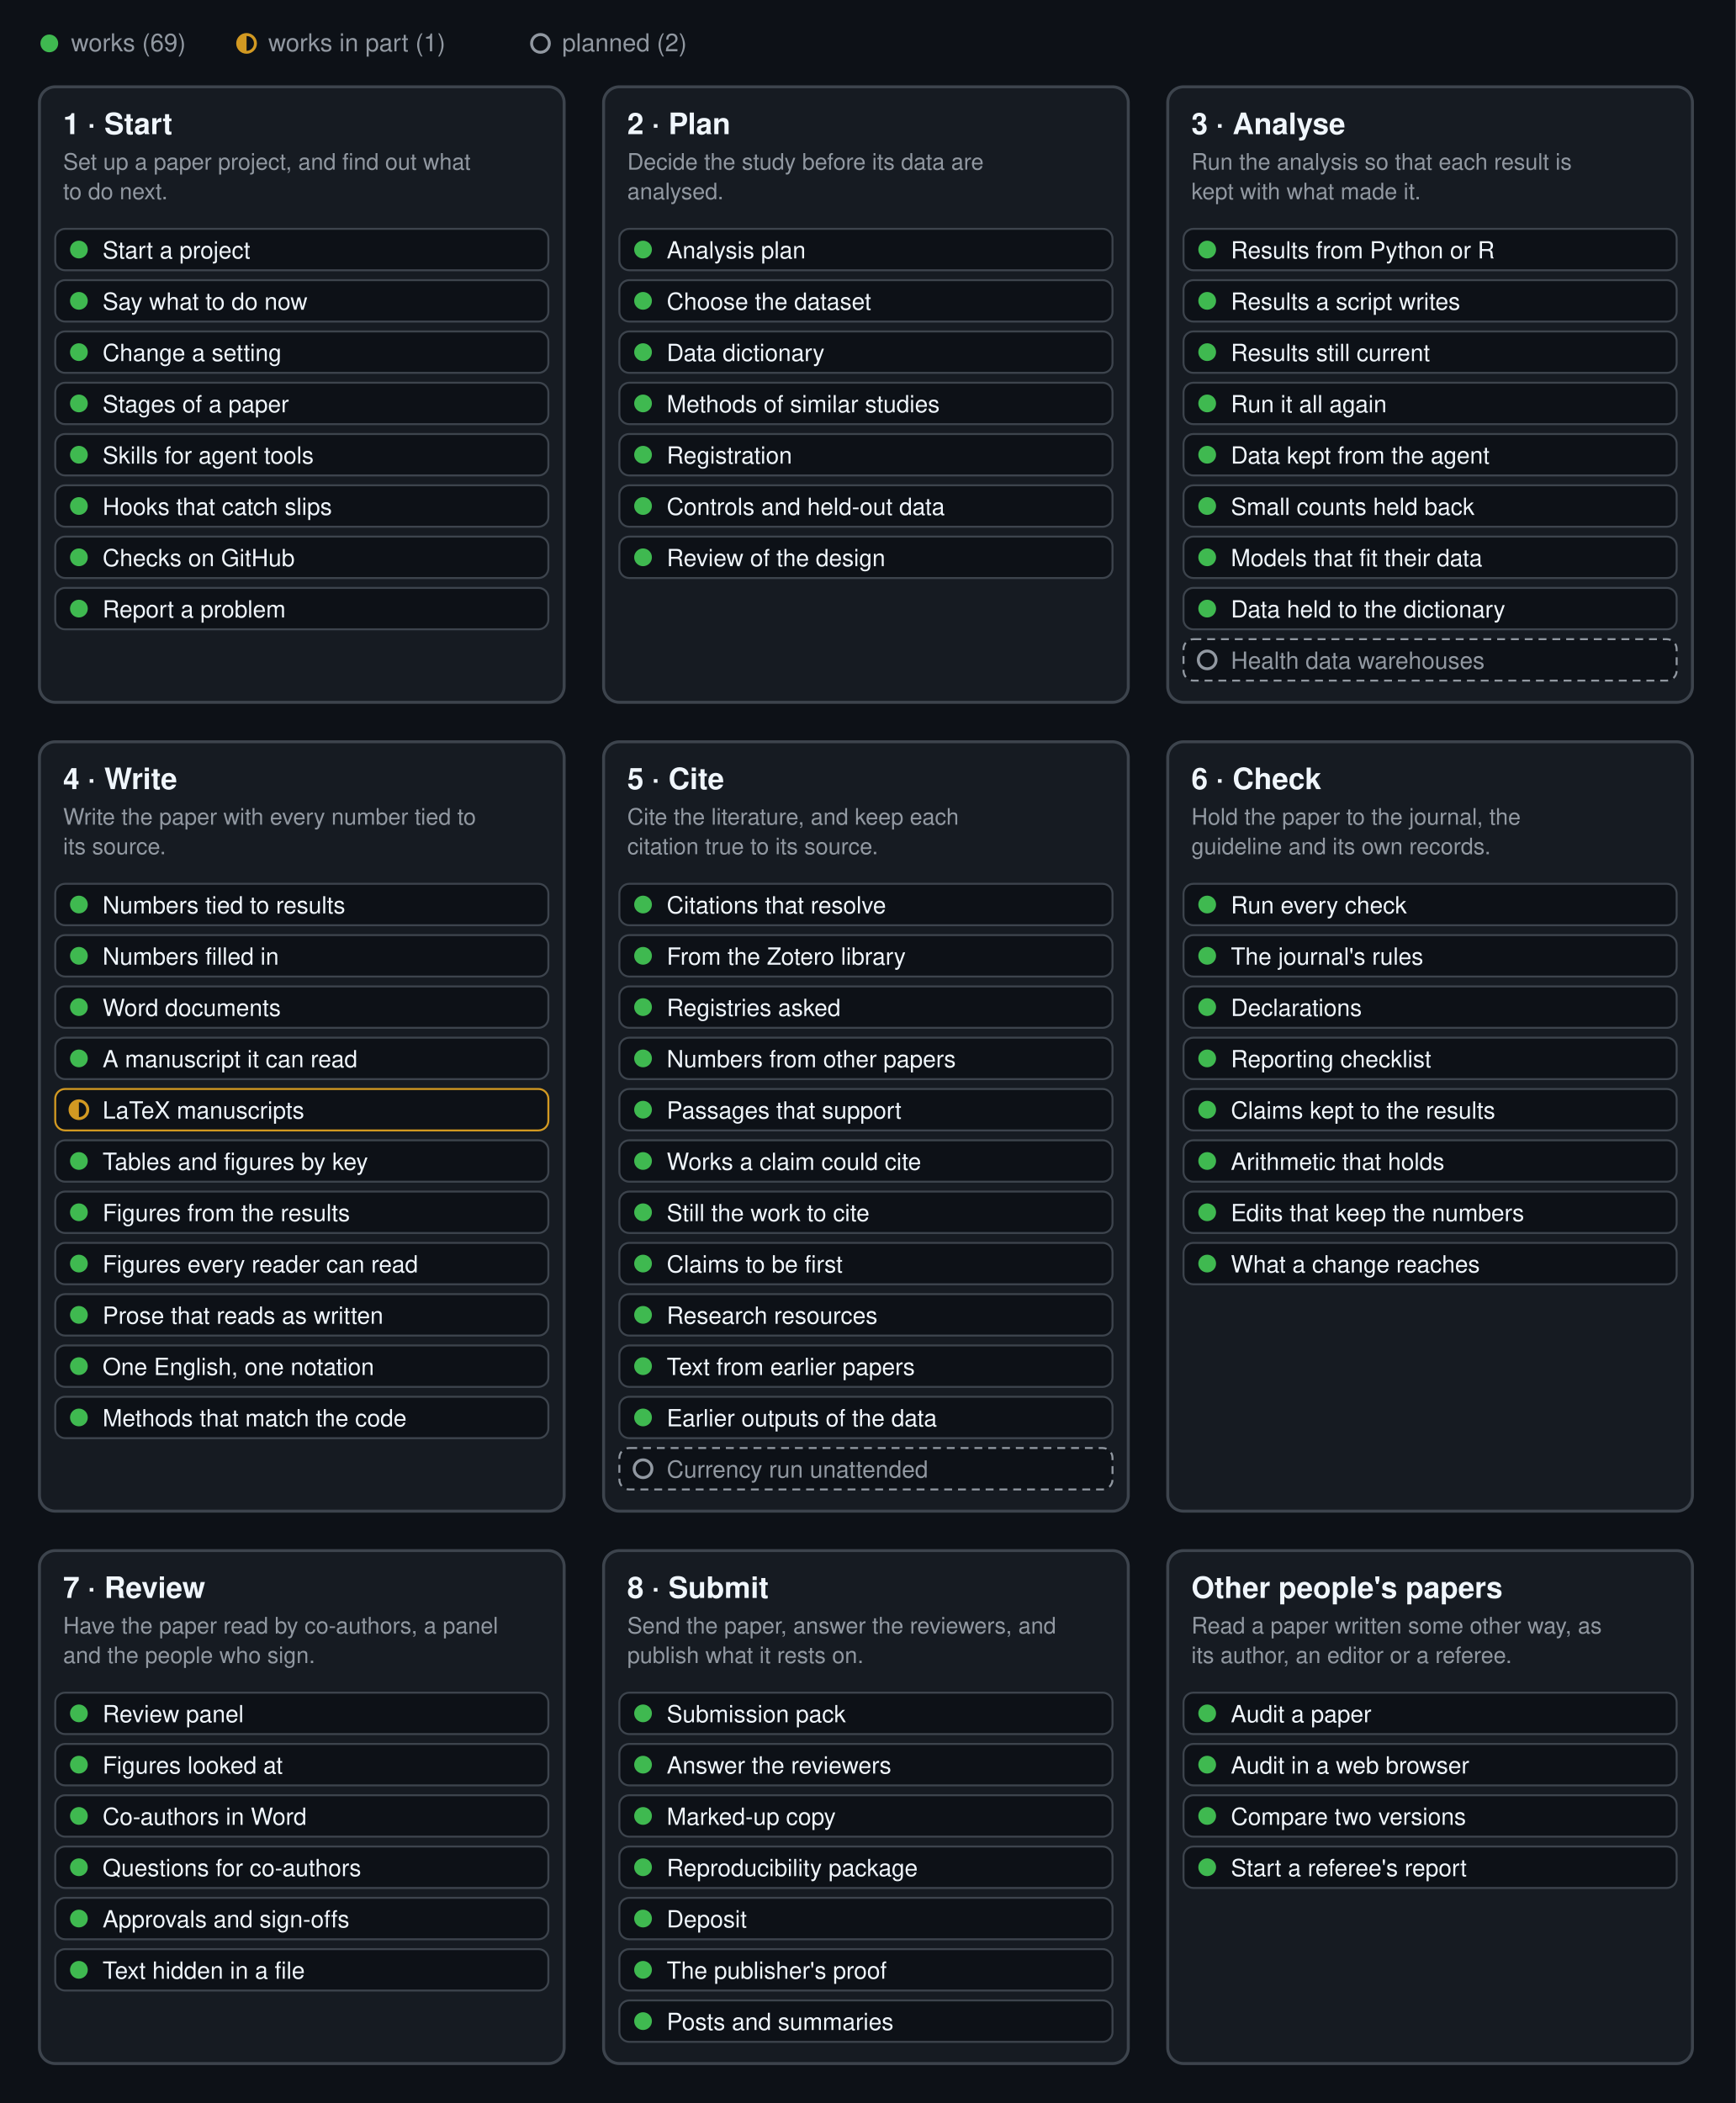
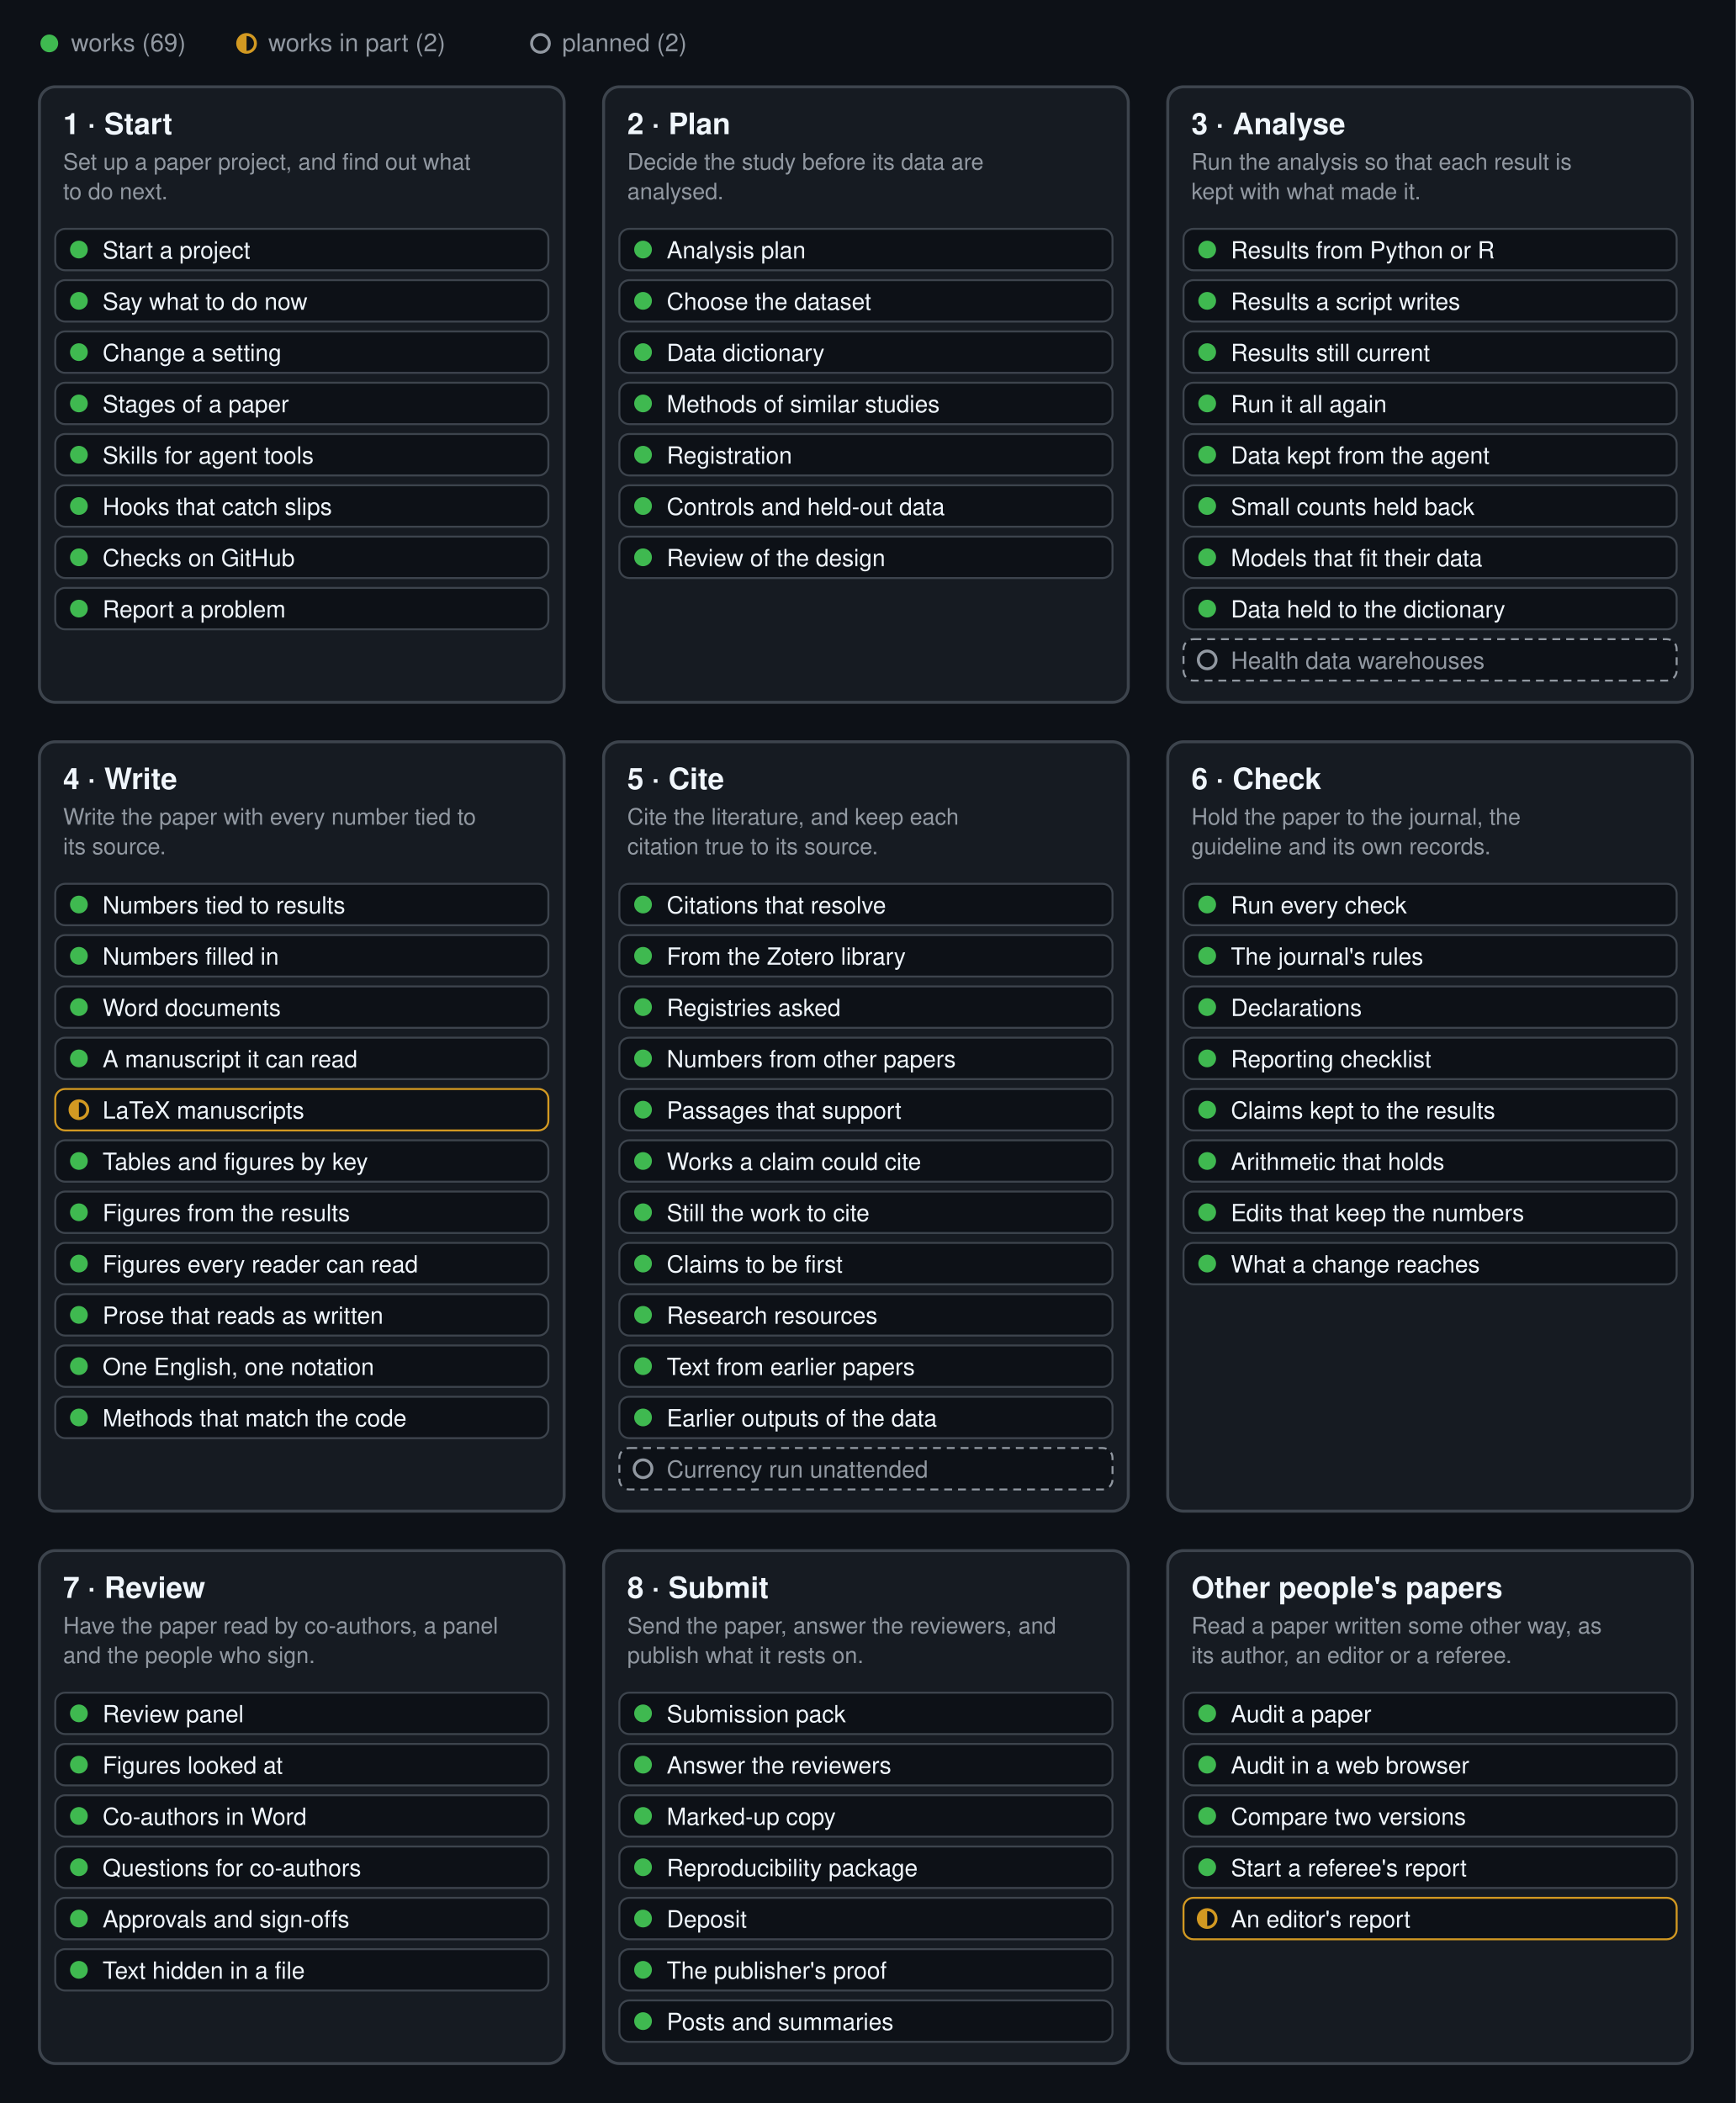
<svg xmlns="http://www.w3.org/2000/svg" viewBox="0 0 880 1066" width="880" height="1066" role="img" font-family="-apple-system, 'Segoe UI', Helvetica, Arial, sans-serif">
  <rect width="880" height="1066" fill="#0d1117" />
  <circle cx="25" cy="22" r="4.5" fill="#3fb950" />
  <text x="36" y="26" font-size="12.5" fill="#9198a1">works (69)</text>
  <circle cx="125" cy="22" r="4.5" fill="#0d1117" stroke="#d29922" stroke-width="1.5" />
  <path d="M 125 17.5 A 4.5 4.5 0 0 0 125 26.5 Z" fill="#d29922" />
-   <text x="136" y="26" font-size="12.5" fill="#9198a1">works in part (1)</text>
+   <text x="136" y="26" font-size="12.5" fill="#9198a1">works in part (2)</text>
  <circle cx="274" cy="22" r="4.5" fill="#0d1117" stroke="#9198a1" stroke-width="1.5" />
  <text x="285" y="26" font-size="12.5" fill="#9198a1">planned (2)</text>
  <rect x="20" y="44" width="266" height="312" rx="8" fill="#161b22" stroke="#3d444d" stroke-width="1.5" />
  <text x="32" y="68" font-size="15" font-weight="600" fill="#f0f6fc">1 · Start</text>
  <text x="32" y="86" font-size="11.5" fill="#9198a1">Set up a paper project, and find out what</text>
  <text x="32" y="101" font-size="11.5" fill="#9198a1">to do next.</text>
  <rect x="28" y="116" width="250" height="21" rx="5" fill="#0d1117" stroke="#3d444d" stroke-width="1" />
  <circle cx="40" cy="126.5" r="4.5" fill="#3fb950" />
  <text x="52" y="131" font-size="12" fill="#f0f6fc">Start a project</text>
  <rect x="28" y="142" width="250" height="21" rx="5" fill="#0d1117" stroke="#3d444d" stroke-width="1" />
  <circle cx="40" cy="152.5" r="4.5" fill="#3fb950" />
  <text x="52" y="157" font-size="12" fill="#f0f6fc">Say what to do now</text>
  <rect x="28" y="168" width="250" height="21" rx="5" fill="#0d1117" stroke="#3d444d" stroke-width="1" />
  <circle cx="40" cy="178.5" r="4.5" fill="#3fb950" />
  <text x="52" y="183" font-size="12" fill="#f0f6fc">Change a setting</text>
  <rect x="28" y="194" width="250" height="21" rx="5" fill="#0d1117" stroke="#3d444d" stroke-width="1" />
  <circle cx="40" cy="204.5" r="4.5" fill="#3fb950" />
  <text x="52" y="209" font-size="12" fill="#f0f6fc">Stages of a paper</text>
  <rect x="28" y="220" width="250" height="21" rx="5" fill="#0d1117" stroke="#3d444d" stroke-width="1" />
  <circle cx="40" cy="230.5" r="4.5" fill="#3fb950" />
  <text x="52" y="235" font-size="12" fill="#f0f6fc">Skills for agent tools</text>
  <rect x="28" y="246" width="250" height="21" rx="5" fill="#0d1117" stroke="#3d444d" stroke-width="1" />
  <circle cx="40" cy="256.5" r="4.5" fill="#3fb950" />
  <text x="52" y="261" font-size="12" fill="#f0f6fc">Hooks that catch slips</text>
  <rect x="28" y="272" width="250" height="21" rx="5" fill="#0d1117" stroke="#3d444d" stroke-width="1" />
  <circle cx="40" cy="282.5" r="4.5" fill="#3fb950" />
  <text x="52" y="287" font-size="12" fill="#f0f6fc">Checks on GitHub</text>
  <rect x="28" y="298" width="250" height="21" rx="5" fill="#0d1117" stroke="#3d444d" stroke-width="1" />
  <circle cx="40" cy="308.5" r="4.5" fill="#3fb950" />
  <text x="52" y="313" font-size="12" fill="#f0f6fc">Report a problem</text>
  <rect x="306" y="44" width="266" height="312" rx="8" fill="#161b22" stroke="#3d444d" stroke-width="1.5" />
  <text x="318" y="68" font-size="15" font-weight="600" fill="#f0f6fc">2 · Plan</text>
  <text x="318" y="86" font-size="11.5" fill="#9198a1">Decide the study before its data are</text>
  <text x="318" y="101" font-size="11.5" fill="#9198a1">analysed.</text>
  <rect x="314" y="116" width="250" height="21" rx="5" fill="#0d1117" stroke="#3d444d" stroke-width="1" />
  <circle cx="326" cy="126.5" r="4.5" fill="#3fb950" />
  <text x="338" y="131" font-size="12" fill="#f0f6fc">Analysis plan</text>
  <rect x="314" y="142" width="250" height="21" rx="5" fill="#0d1117" stroke="#3d444d" stroke-width="1" />
  <circle cx="326" cy="152.5" r="4.5" fill="#3fb950" />
  <text x="338" y="157" font-size="12" fill="#f0f6fc">Choose the dataset</text>
  <rect x="314" y="168" width="250" height="21" rx="5" fill="#0d1117" stroke="#3d444d" stroke-width="1" />
  <circle cx="326" cy="178.5" r="4.5" fill="#3fb950" />
  <text x="338" y="183" font-size="12" fill="#f0f6fc">Data dictionary</text>
  <rect x="314" y="194" width="250" height="21" rx="5" fill="#0d1117" stroke="#3d444d" stroke-width="1" />
  <circle cx="326" cy="204.5" r="4.5" fill="#3fb950" />
  <text x="338" y="209" font-size="12" fill="#f0f6fc">Methods of similar studies</text>
  <rect x="314" y="220" width="250" height="21" rx="5" fill="#0d1117" stroke="#3d444d" stroke-width="1" />
  <circle cx="326" cy="230.5" r="4.5" fill="#3fb950" />
  <text x="338" y="235" font-size="12" fill="#f0f6fc">Registration</text>
  <rect x="314" y="246" width="250" height="21" rx="5" fill="#0d1117" stroke="#3d444d" stroke-width="1" />
  <circle cx="326" cy="256.5" r="4.5" fill="#3fb950" />
  <text x="338" y="261" font-size="12" fill="#f0f6fc">Controls and held-out data</text>
  <rect x="314" y="272" width="250" height="21" rx="5" fill="#0d1117" stroke="#3d444d" stroke-width="1" />
  <circle cx="326" cy="282.5" r="4.5" fill="#3fb950" />
  <text x="338" y="287" font-size="12" fill="#f0f6fc">Review of the design</text>
  <rect x="592" y="44" width="266" height="312" rx="8" fill="#161b22" stroke="#3d444d" stroke-width="1.5" />
  <text x="604" y="68" font-size="15" font-weight="600" fill="#f0f6fc">3 · Analyse</text>
  <text x="604" y="86" font-size="11.5" fill="#9198a1">Run the analysis so that each result is</text>
  <text x="604" y="101" font-size="11.5" fill="#9198a1">kept with what made it.</text>
  <rect x="600" y="116" width="250" height="21" rx="5" fill="#0d1117" stroke="#3d444d" stroke-width="1" />
  <circle cx="612" cy="126.5" r="4.5" fill="#3fb950" />
  <text x="624" y="131" font-size="12" fill="#f0f6fc">Results from Python or R</text>
  <rect x="600" y="142" width="250" height="21" rx="5" fill="#0d1117" stroke="#3d444d" stroke-width="1" />
  <circle cx="612" cy="152.5" r="4.5" fill="#3fb950" />
  <text x="624" y="157" font-size="12" fill="#f0f6fc">Results a script writes</text>
  <rect x="600" y="168" width="250" height="21" rx="5" fill="#0d1117" stroke="#3d444d" stroke-width="1" />
  <circle cx="612" cy="178.5" r="4.5" fill="#3fb950" />
  <text x="624" y="183" font-size="12" fill="#f0f6fc">Results still current</text>
  <rect x="600" y="194" width="250" height="21" rx="5" fill="#0d1117" stroke="#3d444d" stroke-width="1" />
  <circle cx="612" cy="204.5" r="4.5" fill="#3fb950" />
  <text x="624" y="209" font-size="12" fill="#f0f6fc">Run it all again</text>
  <rect x="600" y="220" width="250" height="21" rx="5" fill="#0d1117" stroke="#3d444d" stroke-width="1" />
  <circle cx="612" cy="230.5" r="4.5" fill="#3fb950" />
  <text x="624" y="235" font-size="12" fill="#f0f6fc">Data kept from the agent</text>
  <rect x="600" y="246" width="250" height="21" rx="5" fill="#0d1117" stroke="#3d444d" stroke-width="1" />
  <circle cx="612" cy="256.5" r="4.5" fill="#3fb950" />
  <text x="624" y="261" font-size="12" fill="#f0f6fc">Small counts held back</text>
  <rect x="600" y="272" width="250" height="21" rx="5" fill="#0d1117" stroke="#3d444d" stroke-width="1" />
  <circle cx="612" cy="282.5" r="4.5" fill="#3fb950" />
  <text x="624" y="287" font-size="12" fill="#f0f6fc">Models that fit their data</text>
  <rect x="600" y="298" width="250" height="21" rx="5" fill="#0d1117" stroke="#3d444d" stroke-width="1" />
  <circle cx="612" cy="308.5" r="4.5" fill="#3fb950" />
  <text x="624" y="313" font-size="12" fill="#f0f6fc">Data held to the dictionary</text>
  <rect x="600" y="324" width="250" height="21" rx="5" fill="#0d1117" stroke="#9198a1" stroke-width="1" stroke-dasharray="4 3" />
  <circle cx="612" cy="334.5" r="4.5" fill="#0d1117" stroke="#9198a1" stroke-width="1.5" />
  <text x="624" y="339" font-size="12" fill="#9198a1">Health data warehouses</text>
  <rect x="20" y="376" width="266" height="390" rx="8" fill="#161b22" stroke="#3d444d" stroke-width="1.5" />
  <text x="32" y="400" font-size="15" font-weight="600" fill="#f0f6fc">4 · Write</text>
  <text x="32" y="418" font-size="11.5" fill="#9198a1">Write the paper with every number tied to</text>
  <text x="32" y="433" font-size="11.5" fill="#9198a1">its source.</text>
  <rect x="28" y="448" width="250" height="21" rx="5" fill="#0d1117" stroke="#3d444d" stroke-width="1" />
  <circle cx="40" cy="458.5" r="4.5" fill="#3fb950" />
  <text x="52" y="463" font-size="12" fill="#f0f6fc">Numbers tied to results</text>
  <rect x="28" y="474" width="250" height="21" rx="5" fill="#0d1117" stroke="#3d444d" stroke-width="1" />
  <circle cx="40" cy="484.5" r="4.5" fill="#3fb950" />
  <text x="52" y="489" font-size="12" fill="#f0f6fc">Numbers filled in</text>
  <rect x="28" y="500" width="250" height="21" rx="5" fill="#0d1117" stroke="#3d444d" stroke-width="1" />
  <circle cx="40" cy="510.5" r="4.5" fill="#3fb950" />
  <text x="52" y="515" font-size="12" fill="#f0f6fc">Word documents</text>
  <rect x="28" y="526" width="250" height="21" rx="5" fill="#0d1117" stroke="#3d444d" stroke-width="1" />
  <circle cx="40" cy="536.5" r="4.5" fill="#3fb950" />
  <text x="52" y="541" font-size="12" fill="#f0f6fc">A manuscript it can read</text>
  <rect x="28" y="552" width="250" height="21" rx="5" fill="#0d1117" stroke="#d29922" stroke-width="1" />
  <circle cx="40" cy="562.5" r="4.5" fill="#0d1117" stroke="#d29922" stroke-width="1.5" />
  <path d="M 40 558.0 A 4.5 4.5 0 0 0 40 567.0 Z" fill="#d29922" />
  <text x="52" y="567" font-size="12" fill="#f0f6fc">LaTeX manuscripts</text>
  <rect x="28" y="578" width="250" height="21" rx="5" fill="#0d1117" stroke="#3d444d" stroke-width="1" />
  <circle cx="40" cy="588.5" r="4.5" fill="#3fb950" />
  <text x="52" y="593" font-size="12" fill="#f0f6fc">Tables and figures by key</text>
  <rect x="28" y="604" width="250" height="21" rx="5" fill="#0d1117" stroke="#3d444d" stroke-width="1" />
  <circle cx="40" cy="614.5" r="4.5" fill="#3fb950" />
  <text x="52" y="619" font-size="12" fill="#f0f6fc">Figures from the results</text>
  <rect x="28" y="630" width="250" height="21" rx="5" fill="#0d1117" stroke="#3d444d" stroke-width="1" />
  <circle cx="40" cy="640.5" r="4.5" fill="#3fb950" />
  <text x="52" y="645" font-size="12" fill="#f0f6fc">Figures every reader can read</text>
  <rect x="28" y="656" width="250" height="21" rx="5" fill="#0d1117" stroke="#3d444d" stroke-width="1" />
  <circle cx="40" cy="666.5" r="4.5" fill="#3fb950" />
  <text x="52" y="671" font-size="12" fill="#f0f6fc">Prose that reads as written</text>
  <rect x="28" y="682" width="250" height="21" rx="5" fill="#0d1117" stroke="#3d444d" stroke-width="1" />
  <circle cx="40" cy="692.5" r="4.5" fill="#3fb950" />
  <text x="52" y="697" font-size="12" fill="#f0f6fc">One English, one notation</text>
  <rect x="28" y="708" width="250" height="21" rx="5" fill="#0d1117" stroke="#3d444d" stroke-width="1" />
  <circle cx="40" cy="718.5" r="4.5" fill="#3fb950" />
  <text x="52" y="723" font-size="12" fill="#f0f6fc">Methods that match the code</text>
  <rect x="306" y="376" width="266" height="390" rx="8" fill="#161b22" stroke="#3d444d" stroke-width="1.5" />
  <text x="318" y="400" font-size="15" font-weight="600" fill="#f0f6fc">5 · Cite</text>
  <text x="318" y="418" font-size="11.5" fill="#9198a1">Cite the literature, and keep each</text>
  <text x="318" y="433" font-size="11.5" fill="#9198a1">citation true to its source.</text>
  <rect x="314" y="448" width="250" height="21" rx="5" fill="#0d1117" stroke="#3d444d" stroke-width="1" />
  <circle cx="326" cy="458.5" r="4.5" fill="#3fb950" />
  <text x="338" y="463" font-size="12" fill="#f0f6fc">Citations that resolve</text>
  <rect x="314" y="474" width="250" height="21" rx="5" fill="#0d1117" stroke="#3d444d" stroke-width="1" />
  <circle cx="326" cy="484.5" r="4.5" fill="#3fb950" />
  <text x="338" y="489" font-size="12" fill="#f0f6fc">From the Zotero library</text>
  <rect x="314" y="500" width="250" height="21" rx="5" fill="#0d1117" stroke="#3d444d" stroke-width="1" />
  <circle cx="326" cy="510.5" r="4.5" fill="#3fb950" />
  <text x="338" y="515" font-size="12" fill="#f0f6fc">Registries asked</text>
  <rect x="314" y="526" width="250" height="21" rx="5" fill="#0d1117" stroke="#3d444d" stroke-width="1" />
  <circle cx="326" cy="536.5" r="4.5" fill="#3fb950" />
  <text x="338" y="541" font-size="12" fill="#f0f6fc">Numbers from other papers</text>
  <rect x="314" y="552" width="250" height="21" rx="5" fill="#0d1117" stroke="#3d444d" stroke-width="1" />
  <circle cx="326" cy="562.5" r="4.5" fill="#3fb950" />
  <text x="338" y="567" font-size="12" fill="#f0f6fc">Passages that support</text>
  <rect x="314" y="578" width="250" height="21" rx="5" fill="#0d1117" stroke="#3d444d" stroke-width="1" />
  <circle cx="326" cy="588.5" r="4.5" fill="#3fb950" />
  <text x="338" y="593" font-size="12" fill="#f0f6fc">Works a claim could cite</text>
  <rect x="314" y="604" width="250" height="21" rx="5" fill="#0d1117" stroke="#3d444d" stroke-width="1" />
  <circle cx="326" cy="614.5" r="4.5" fill="#3fb950" />
  <text x="338" y="619" font-size="12" fill="#f0f6fc">Still the work to cite</text>
  <rect x="314" y="630" width="250" height="21" rx="5" fill="#0d1117" stroke="#3d444d" stroke-width="1" />
  <circle cx="326" cy="640.5" r="4.5" fill="#3fb950" />
  <text x="338" y="645" font-size="12" fill="#f0f6fc">Claims to be first</text>
  <rect x="314" y="656" width="250" height="21" rx="5" fill="#0d1117" stroke="#3d444d" stroke-width="1" />
  <circle cx="326" cy="666.5" r="4.5" fill="#3fb950" />
  <text x="338" y="671" font-size="12" fill="#f0f6fc">Research resources</text>
  <rect x="314" y="682" width="250" height="21" rx="5" fill="#0d1117" stroke="#3d444d" stroke-width="1" />
  <circle cx="326" cy="692.5" r="4.5" fill="#3fb950" />
  <text x="338" y="697" font-size="12" fill="#f0f6fc">Text from earlier papers</text>
  <rect x="314" y="708" width="250" height="21" rx="5" fill="#0d1117" stroke="#3d444d" stroke-width="1" />
  <circle cx="326" cy="718.5" r="4.5" fill="#3fb950" />
  <text x="338" y="723" font-size="12" fill="#f0f6fc">Earlier outputs of the data</text>
  <rect x="314" y="734" width="250" height="21" rx="5" fill="#0d1117" stroke="#9198a1" stroke-width="1" stroke-dasharray="4 3" />
  <circle cx="326" cy="744.5" r="4.5" fill="#0d1117" stroke="#9198a1" stroke-width="1.5" />
  <text x="338" y="749" font-size="12" fill="#9198a1">Currency run unattended</text>
  <rect x="592" y="376" width="266" height="390" rx="8" fill="#161b22" stroke="#3d444d" stroke-width="1.5" />
  <text x="604" y="400" font-size="15" font-weight="600" fill="#f0f6fc">6 · Check</text>
  <text x="604" y="418" font-size="11.5" fill="#9198a1">Hold the paper to the journal, the</text>
  <text x="604" y="433" font-size="11.5" fill="#9198a1">guideline and its own records.</text>
  <rect x="600" y="448" width="250" height="21" rx="5" fill="#0d1117" stroke="#3d444d" stroke-width="1" />
  <circle cx="612" cy="458.5" r="4.5" fill="#3fb950" />
  <text x="624" y="463" font-size="12" fill="#f0f6fc">Run every check</text>
  <rect x="600" y="474" width="250" height="21" rx="5" fill="#0d1117" stroke="#3d444d" stroke-width="1" />
  <circle cx="612" cy="484.5" r="4.5" fill="#3fb950" />
  <text x="624" y="489" font-size="12" fill="#f0f6fc">The journal's rules</text>
  <rect x="600" y="500" width="250" height="21" rx="5" fill="#0d1117" stroke="#3d444d" stroke-width="1" />
  <circle cx="612" cy="510.5" r="4.5" fill="#3fb950" />
  <text x="624" y="515" font-size="12" fill="#f0f6fc">Declarations</text>
  <rect x="600" y="526" width="250" height="21" rx="5" fill="#0d1117" stroke="#3d444d" stroke-width="1" />
  <circle cx="612" cy="536.5" r="4.5" fill="#3fb950" />
  <text x="624" y="541" font-size="12" fill="#f0f6fc">Reporting checklist</text>
  <rect x="600" y="552" width="250" height="21" rx="5" fill="#0d1117" stroke="#3d444d" stroke-width="1" />
  <circle cx="612" cy="562.5" r="4.5" fill="#3fb950" />
  <text x="624" y="567" font-size="12" fill="#f0f6fc">Claims kept to the results</text>
  <rect x="600" y="578" width="250" height="21" rx="5" fill="#0d1117" stroke="#3d444d" stroke-width="1" />
  <circle cx="612" cy="588.5" r="4.5" fill="#3fb950" />
  <text x="624" y="593" font-size="12" fill="#f0f6fc">Arithmetic that holds</text>
  <rect x="600" y="604" width="250" height="21" rx="5" fill="#0d1117" stroke="#3d444d" stroke-width="1" />
  <circle cx="612" cy="614.5" r="4.5" fill="#3fb950" />
  <text x="624" y="619" font-size="12" fill="#f0f6fc">Edits that keep the numbers</text>
  <rect x="600" y="630" width="250" height="21" rx="5" fill="#0d1117" stroke="#3d444d" stroke-width="1" />
  <circle cx="612" cy="640.5" r="4.5" fill="#3fb950" />
  <text x="624" y="645" font-size="12" fill="#f0f6fc">What a change reaches</text>
  <rect x="20" y="786" width="266" height="260" rx="8" fill="#161b22" stroke="#3d444d" stroke-width="1.5" />
  <text x="32" y="810" font-size="15" font-weight="600" fill="#f0f6fc">7 · Review</text>
  <text x="32" y="828" font-size="11.5" fill="#9198a1">Have the paper read by co-authors, a panel</text>
  <text x="32" y="843" font-size="11.5" fill="#9198a1">and the people who sign.</text>
  <rect x="28" y="858" width="250" height="21" rx="5" fill="#0d1117" stroke="#3d444d" stroke-width="1" />
  <circle cx="40" cy="868.5" r="4.5" fill="#3fb950" />
  <text x="52" y="873" font-size="12" fill="#f0f6fc">Review panel</text>
  <rect x="28" y="884" width="250" height="21" rx="5" fill="#0d1117" stroke="#3d444d" stroke-width="1" />
  <circle cx="40" cy="894.5" r="4.5" fill="#3fb950" />
  <text x="52" y="899" font-size="12" fill="#f0f6fc">Figures looked at</text>
  <rect x="28" y="910" width="250" height="21" rx="5" fill="#0d1117" stroke="#3d444d" stroke-width="1" />
  <circle cx="40" cy="920.5" r="4.5" fill="#3fb950" />
  <text x="52" y="925" font-size="12" fill="#f0f6fc">Co-authors in Word</text>
  <rect x="28" y="936" width="250" height="21" rx="5" fill="#0d1117" stroke="#3d444d" stroke-width="1" />
  <circle cx="40" cy="946.5" r="4.5" fill="#3fb950" />
  <text x="52" y="951" font-size="12" fill="#f0f6fc">Questions for co-authors</text>
  <rect x="28" y="962" width="250" height="21" rx="5" fill="#0d1117" stroke="#3d444d" stroke-width="1" />
  <circle cx="40" cy="972.5" r="4.5" fill="#3fb950" />
  <text x="52" y="977" font-size="12" fill="#f0f6fc">Approvals and sign-offs</text>
  <rect x="28" y="988" width="250" height="21" rx="5" fill="#0d1117" stroke="#3d444d" stroke-width="1" />
  <circle cx="40" cy="998.5" r="4.5" fill="#3fb950" />
  <text x="52" y="1003" font-size="12" fill="#f0f6fc">Text hidden in a file</text>
  <rect x="306" y="786" width="266" height="260" rx="8" fill="#161b22" stroke="#3d444d" stroke-width="1.5" />
  <text x="318" y="810" font-size="15" font-weight="600" fill="#f0f6fc">8 · Submit</text>
  <text x="318" y="828" font-size="11.5" fill="#9198a1">Send the paper, answer the reviewers, and</text>
  <text x="318" y="843" font-size="11.5" fill="#9198a1">publish what it rests on.</text>
  <rect x="314" y="858" width="250" height="21" rx="5" fill="#0d1117" stroke="#3d444d" stroke-width="1" />
  <circle cx="326" cy="868.5" r="4.5" fill="#3fb950" />
  <text x="338" y="873" font-size="12" fill="#f0f6fc">Submission pack</text>
  <rect x="314" y="884" width="250" height="21" rx="5" fill="#0d1117" stroke="#3d444d" stroke-width="1" />
  <circle cx="326" cy="894.5" r="4.5" fill="#3fb950" />
  <text x="338" y="899" font-size="12" fill="#f0f6fc">Answer the reviewers</text>
  <rect x="314" y="910" width="250" height="21" rx="5" fill="#0d1117" stroke="#3d444d" stroke-width="1" />
  <circle cx="326" cy="920.5" r="4.5" fill="#3fb950" />
  <text x="338" y="925" font-size="12" fill="#f0f6fc">Marked-up copy</text>
  <rect x="314" y="936" width="250" height="21" rx="5" fill="#0d1117" stroke="#3d444d" stroke-width="1" />
  <circle cx="326" cy="946.5" r="4.5" fill="#3fb950" />
  <text x="338" y="951" font-size="12" fill="#f0f6fc">Reproducibility package</text>
  <rect x="314" y="962" width="250" height="21" rx="5" fill="#0d1117" stroke="#3d444d" stroke-width="1" />
  <circle cx="326" cy="972.5" r="4.5" fill="#3fb950" />
  <text x="338" y="977" font-size="12" fill="#f0f6fc">Deposit</text>
  <rect x="314" y="988" width="250" height="21" rx="5" fill="#0d1117" stroke="#3d444d" stroke-width="1" />
  <circle cx="326" cy="998.5" r="4.5" fill="#3fb950" />
  <text x="338" y="1003" font-size="12" fill="#f0f6fc">The publisher's proof</text>
  <rect x="314" y="1014" width="250" height="21" rx="5" fill="#0d1117" stroke="#3d444d" stroke-width="1" />
  <circle cx="326" cy="1024.5" r="4.5" fill="#3fb950" />
  <text x="338" y="1029" font-size="12" fill="#f0f6fc">Posts and summaries</text>
  <rect x="592" y="786" width="266" height="260" rx="8" fill="#161b22" stroke="#3d444d" stroke-width="1.5" />
  <text x="604" y="810" font-size="15" font-weight="600" fill="#f0f6fc">Other people's papers</text>
  <text x="604" y="828" font-size="11.5" fill="#9198a1">Read a paper written some other way, as</text>
  <text x="604" y="843" font-size="11.5" fill="#9198a1">its author, an editor or a referee.</text>
  <rect x="600" y="858" width="250" height="21" rx="5" fill="#0d1117" stroke="#3d444d" stroke-width="1" />
  <circle cx="612" cy="868.5" r="4.5" fill="#3fb950" />
  <text x="624" y="873" font-size="12" fill="#f0f6fc">Audit a paper</text>
  <rect x="600" y="884" width="250" height="21" rx="5" fill="#0d1117" stroke="#3d444d" stroke-width="1" />
  <circle cx="612" cy="894.5" r="4.5" fill="#3fb950" />
  <text x="624" y="899" font-size="12" fill="#f0f6fc">Audit in a web browser</text>
  <rect x="600" y="910" width="250" height="21" rx="5" fill="#0d1117" stroke="#3d444d" stroke-width="1" />
  <circle cx="612" cy="920.5" r="4.5" fill="#3fb950" />
  <text x="624" y="925" font-size="12" fill="#f0f6fc">Compare two versions</text>
  <rect x="600" y="936" width="250" height="21" rx="5" fill="#0d1117" stroke="#3d444d" stroke-width="1" />
  <circle cx="612" cy="946.5" r="4.5" fill="#3fb950" />
  <text x="624" y="951" font-size="12" fill="#f0f6fc">Start a referee's report</text>
+   <rect x="600" y="962" width="250" height="21" rx="5" fill="#0d1117" stroke="#d29922" stroke-width="1" />
+   <circle cx="612" cy="972.5" r="4.5" fill="#0d1117" stroke="#d29922" stroke-width="1.5" />
+   <path d="M 612 968.0 A 4.5 4.5 0 0 0 612 977.0 Z" fill="#d29922" />
+   <text x="624" y="977" font-size="12" fill="#f0f6fc">An editor's report</text>
</svg>
